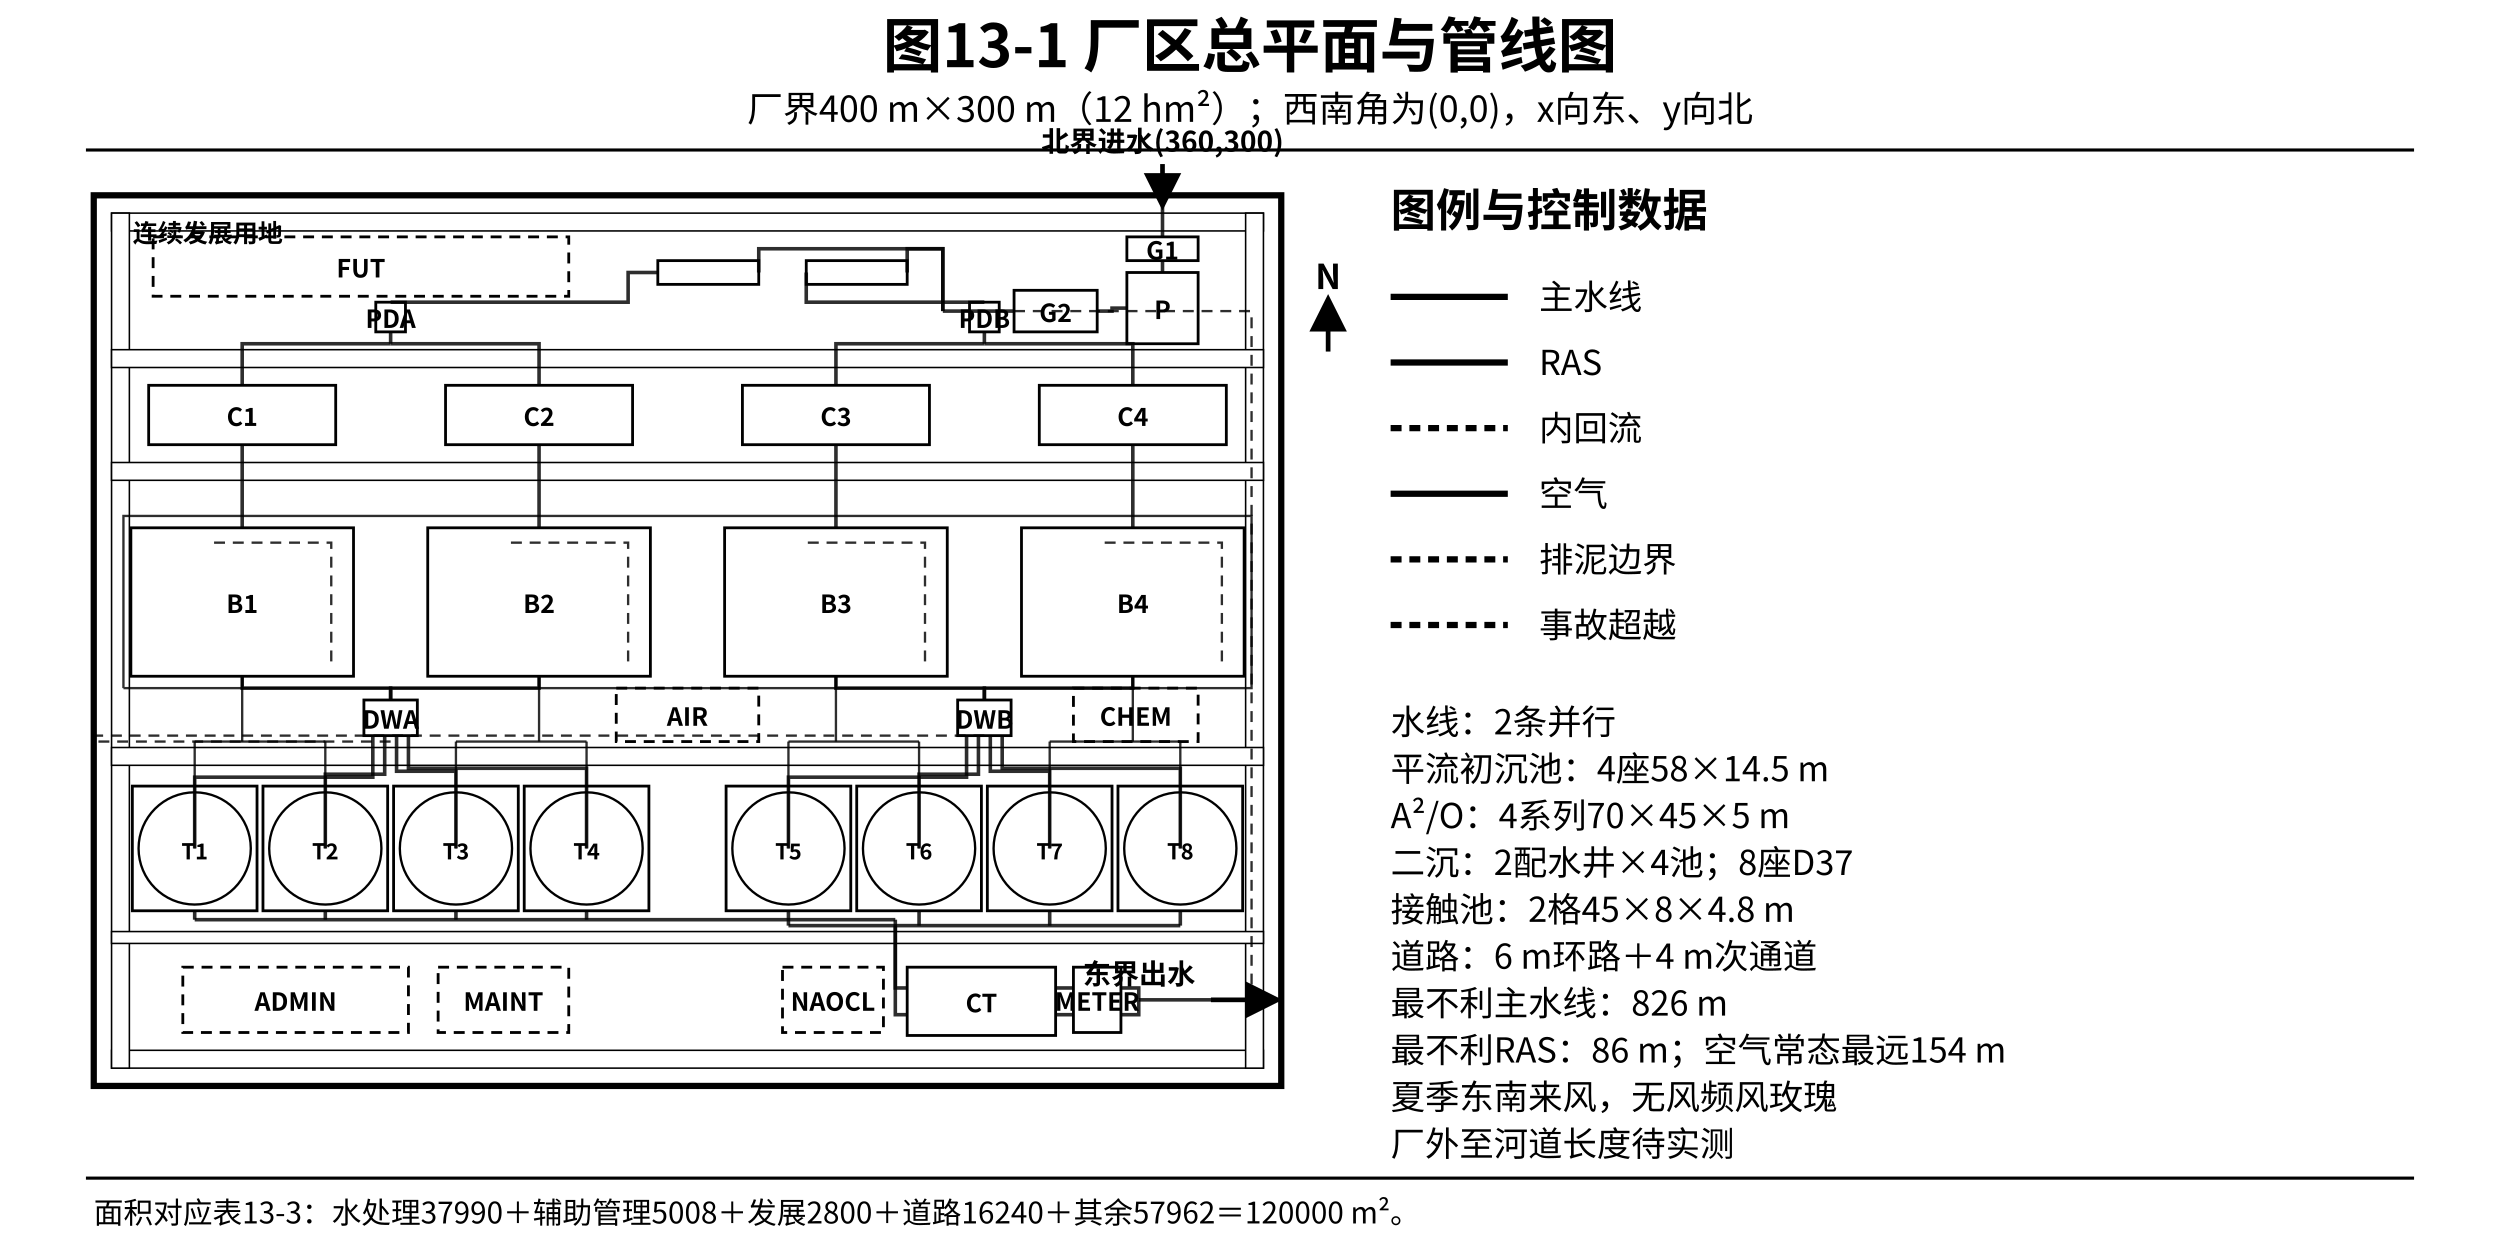
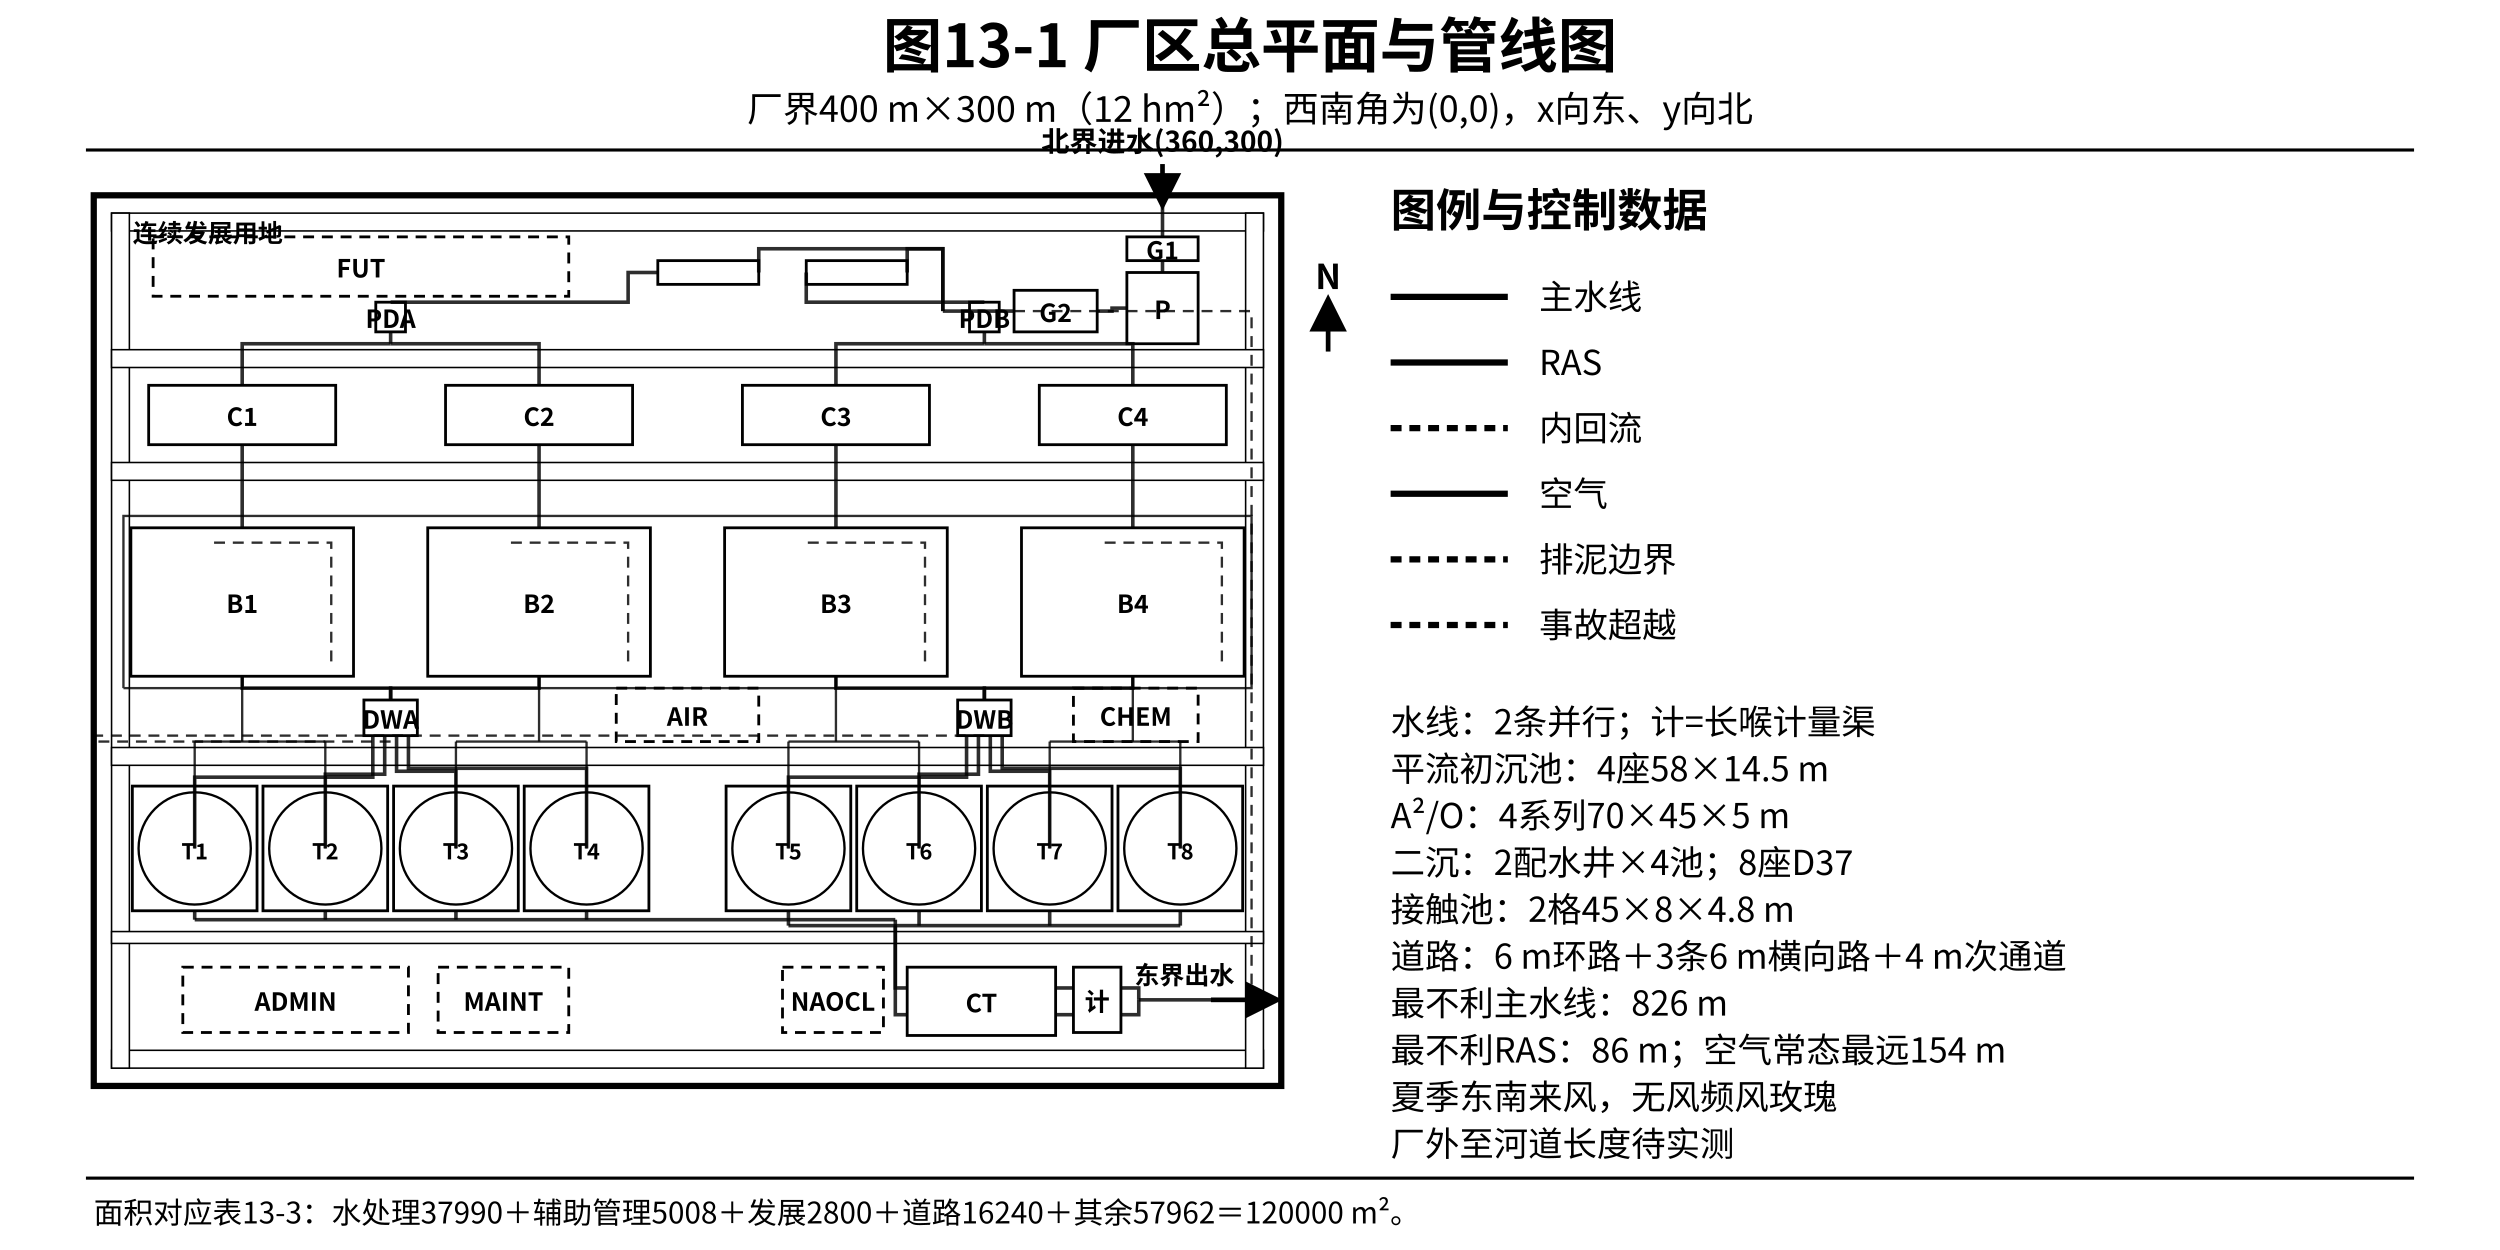
<svg xmlns="http://www.w3.org/2000/svg" width="1600" height="800" viewBox="0 0 1600 800">
  <defs>
    <marker id="arr-blue" viewBox="0 0 10 10" refX="8" refY="5" markerWidth="8" markerHeight="8" orient="auto">
      <path d="M0 0 L10 5 L0 10 z" fill="#000000" />
    </marker>
    <marker id="arr-green" viewBox="0 0 10 10" refX="8" refY="5" markerWidth="8" markerHeight="8" orient="auto">
      <path d="M0 0 L10 5 L0 10 z" fill="#000000" />
    </marker>
    <marker id="arr-orange" viewBox="0 0 10 10" refX="8" refY="5" markerWidth="8" markerHeight="8" orient="auto">
      <path d="M0 0 L10 5 L0 10 z" fill="#000000" />
    </marker>
    <marker id="arr-purple" viewBox="0 0 10 10" refX="8" refY="5" markerWidth="8" markerHeight="8" orient="auto">
      <path d="M0 0 L10 5 L0 10 z" fill="#000000" />
    </marker>
    <marker id="arr-brown" viewBox="0 0 10 10" refX="8" refY="5" markerWidth="8" markerHeight="8" orient="auto">
      <path d="M0 0 L10 5 L0 10 z" fill="#000000" />
    </marker>
    <marker id="arr-dark" viewBox="0 0 10 10" refX="8" refY="5" markerWidth="8" markerHeight="8" orient="auto">
      <path d="M0 0 L10 5 L0 10 z" fill="#000000" />
    </marker>
  </defs>
  <style>
              text{font-family:"Songti SC","SimSun","Noto Sans CJK SC","Microsoft YaHei",sans-serif;fill:#000000}
              .title{font-size:38px;font-weight:700}.subtitle{font-size:23px;fill:#000000}
              .h{font-size:29px;font-weight:700}.body{font-size:24px}.small{font-size:20px}.tiny{font-size:17px}
            </style>
  <rect width="1600" height="800" fill="#FFFFFF" />
  <text x="800" y="43" text-anchor="middle" font-size="38" font-weight="700" fill="#000000">图13-1  厂区总平面与管线图</text>
  <text x="800" y="78" text-anchor="middle" font-size="23" font-weight="400" fill="#000000">厂界400 m×300 m（12 hm²）；西南角为(0,0)，x向东、y向北</text>
  <line x1="55" y1="96" x2="1545" y2="96" stroke="#000000" stroke-width="2" />
  <rect x="60" y="125" width="760" height="570" rx="0" fill="#FFFFFF" stroke="#000000" stroke-width="4" />
  <rect x="71.4" y="672.2" width="737.2" height="11.4" rx="0" fill="#FFFFFF" stroke="#000000" stroke-width="1" />
  <rect x="71.4" y="136.4" width="737.2" height="11.4" rx="0" fill="#FFFFFF" stroke="#000000" stroke-width="1" />
  <rect x="71.4" y="136.4" width="11.4" height="547.2" rx="0" fill="#FFFFFF" stroke="#000000" stroke-width="1" />
  <rect x="797.2" y="136.4" width="11.4" height="547.2" rx="0" fill="#FFFFFF" stroke="#000000" stroke-width="1" />
  <rect x="71.4" y="478.4" width="737.2" height="11.4" rx="0" fill="#FFFFFF" stroke="#000000" stroke-width="1" />
  <rect x="71.4" y="296" width="737.2" height="11.4" rx="0" fill="#FFFFFF" stroke="#000000" stroke-width="1" />
  <rect x="71.4" y="223.8" width="737.2" height="11.4" rx="0" fill="#FFFFFF" stroke="#000000" stroke-width="1" />
  <rect x="71.4" y="596.2" width="737.2" height="7.6" rx="0" fill="#FFFFFF" stroke="#000000" stroke-width="1" />
  <rect x="721.2" y="151.6" width="45.6" height="15.2" rx="0" fill="#FFFFFF" stroke="#000000" stroke-width="1.8" />
  <rect x="721.2" y="174.4" width="45.6" height="45.6" rx="0" fill="#FFFFFF" stroke="#000000" stroke-width="1.8" />
  <rect x="649" y="185.8" width="53.2" height="26.6" rx="0" fill="#FFFFFF" stroke="#000000" stroke-width="1.8" />
  <rect x="421" y="166.8" width="64.6" height="15.2" rx="0" fill="#FFFFFF" stroke="#000000" stroke-width="1.8" />
  <rect x="516" y="166.8" width="64.6" height="15.2" rx="0" fill="#FFFFFF" stroke="#000000" stroke-width="1.8" />
  <rect x="240.5" y="193.4" width="19" height="19" rx="0" fill="#FFFFFF" stroke="#000000" stroke-width="1.8" />
  <rect x="620.5" y="193.4" width="19" height="19" rx="0" fill="#FFFFFF" stroke="#000000" stroke-width="1.8" />
  <rect x="232.9" y="448" width="34.2" height="22.8" rx="0" fill="#FFFFFF" stroke="#000000" stroke-width="1.8" />
  <rect x="612.9" y="448" width="34.2" height="22.8" rx="0" fill="#FFFFFF" stroke="#000000" stroke-width="1.8" />
  <rect x="394.4" y="440.4" width="91.2" height="34.2" rx="0" fill="#FFFFFF" stroke="#000000" stroke-width="1.8" stroke-dasharray="7 5" />
  <rect x="687" y="440.4" width="79.8" height="34.2" rx="0" fill="#FFFFFF" stroke="#000000" stroke-width="1.8" stroke-dasharray="7 5" />
  <rect x="117" y="619" width="144.4" height="41.8" rx="0" fill="#FFFFFF" stroke="#000000" stroke-width="1.8" stroke-dasharray="7 5" />
  <rect x="280.4" y="619" width="83.6" height="41.8" rx="0" fill="#FFFFFF" stroke="#000000" stroke-width="1.8" stroke-dasharray="7 5" />
  <rect x="500.8" y="619" width="64.6" height="41.8" rx="0" fill="#FFFFFF" stroke="#000000" stroke-width="1.8" stroke-dasharray="7 5" />
  <rect x="580.6" y="619" width="95" height="43.7" rx="0" fill="#FFFFFF" stroke="#000000" stroke-width="1.8" />
  <rect x="687" y="619" width="30.4" height="41.8" rx="0" fill="#FFFFFF" stroke="#000000" stroke-width="1.8" />
  <rect x="98" y="151.6" width="266" height="38" rx="0" fill="#FFFFFF" stroke="#000000" stroke-width="1.8" stroke-dasharray="7 5" />
  <rect x="95.15" y="246.6" width="119.7" height="38" rx="0" fill="#FFFFFF" stroke="#000000" stroke-width="1.8" />
  <rect x="285.15" y="246.6" width="119.7" height="38" rx="0" fill="#FFFFFF" stroke="#000000" stroke-width="1.8" />
  <rect x="475.15" y="246.6" width="119.7" height="38" rx="0" fill="#FFFFFF" stroke="#000000" stroke-width="1.8" />
  <rect x="665.15" y="246.6" width="119.7" height="38" rx="0" fill="#FFFFFF" stroke="#000000" stroke-width="1.8" />
  <rect x="83.75" y="337.8" width="142.5" height="95" rx="0" fill="#FFFFFF" stroke="#000000" stroke-width="1.8" />
  <rect x="273.75" y="337.8" width="142.5" height="95" rx="0" fill="#FFFFFF" stroke="#000000" stroke-width="1.8" />
  <rect x="463.75" y="337.8" width="142.5" height="95" rx="0" fill="#FFFFFF" stroke="#000000" stroke-width="1.8" />
  <rect x="653.75" y="337.8" width="142.5" height="95" rx="0" fill="#FFFFFF" stroke="#000000" stroke-width="1.8" />
  <rect x="84.7" y="503.1" width="79.8" height="79.8" rx="0" fill="#FFFFFF" stroke="#000000" stroke-width="1.8" />
  <circle cx="124.6" cy="543" r="35.91" fill="none" stroke="#000000" stroke-width="1.5" />
  <rect x="168.3" y="503.1" width="79.8" height="79.8" rx="0" fill="#FFFFFF" stroke="#000000" stroke-width="1.8" />
  <circle cx="208.2" cy="543" r="35.91" fill="none" stroke="#000000" stroke-width="1.5" />
  <rect x="251.9" y="503.1" width="79.8" height="79.8" rx="0" fill="#FFFFFF" stroke="#000000" stroke-width="1.8" />
  <circle cx="291.8" cy="543" r="35.91" fill="none" stroke="#000000" stroke-width="1.5" />
  <rect x="335.5" y="503.1" width="79.8" height="79.8" rx="0" fill="#FFFFFF" stroke="#000000" stroke-width="1.8" />
  <circle cx="375.4" cy="543" r="35.91" fill="none" stroke="#000000" stroke-width="1.5" />
  <rect x="464.7" y="503.1" width="79.8" height="79.8" rx="0" fill="#FFFFFF" stroke="#000000" stroke-width="1.8" />
  <circle cx="504.6" cy="543" r="35.91" fill="none" stroke="#000000" stroke-width="1.5" />
  <rect x="548.3" y="503.1" width="79.8" height="79.8" rx="0" fill="#FFFFFF" stroke="#000000" stroke-width="1.8" />
  <circle cx="588.2" cy="543" r="35.91" fill="none" stroke="#000000" stroke-width="1.5" />
  <rect x="631.9" y="503.1" width="79.8" height="79.8" rx="0" fill="#FFFFFF" stroke="#000000" stroke-width="1.8" />
  <circle cx="671.8" cy="543" r="35.91" fill="none" stroke="#000000" stroke-width="1.5" />
  <rect x="715.5" y="503.1" width="79.8" height="79.8" rx="0" fill="#FFFFFF" stroke="#000000" stroke-width="1.8" />
  <circle cx="755.4" cy="543" r="35.91" fill="none" stroke="#000000" stroke-width="1.5" />
  <polyline points="744,125 744,151.6" fill="none" stroke="#000000" stroke-width="2.3" opacity="0.82" />
  <polyline points="744,166.8 744,174.4" fill="none" stroke="#000000" stroke-width="2.3" opacity="0.82" />
  <polyline points="721.2,197.2 711.7,197.2 711.7,199.1 702.2,199.1" fill="none" stroke="#000000" stroke-width="2.3" opacity="0.82" />
  <polyline points="649,199.1 603.4,199.1" fill="none" stroke="#000000" stroke-width="2.3" opacity="0.82" />
  <polyline points="603.4,199.1 603.4,159.2 485.6,159.2 485.6,174.4" fill="none" stroke="#000000" stroke-width="2.3" opacity="0.82" />
  <polyline points="603.4,199.1 603.4,159.2 580.6,159.2 580.6,174.4" fill="none" stroke="#000000" stroke-width="2.3" opacity="0.82" />
  <polyline points="421,174.4 402,174.4 402,193.4 250,193.4" fill="none" stroke="#000000" stroke-width="2.3" opacity="0.82" />
  <polyline points="516,174.4 516,193.4 630,193.4" fill="none" stroke="#000000" stroke-width="2.3" opacity="0.82" />
  <polyline points="250,212.4 250,220" fill="none" stroke="#000000" stroke-width="2.3" opacity="0.82" />
  <polyline points="630,212.4 630,220" fill="none" stroke="#000000" stroke-width="2.3" opacity="0.82" />
  <polyline points="250,220 155,220 155,246.6" fill="none" stroke="#000000" stroke-width="2.3" opacity="0.82" />
  <polyline points="155,284.6 155,337.8" fill="none" stroke="#000000" stroke-width="2.3" opacity="0.82" />
  <polyline points="250,220 345,220 345,246.6" fill="none" stroke="#000000" stroke-width="2.3" opacity="0.82" />
  <polyline points="345,284.6 345,337.8" fill="none" stroke="#000000" stroke-width="2.3" opacity="0.82" />
  <polyline points="630,220 535,220 535,246.6" fill="none" stroke="#000000" stroke-width="2.3" opacity="0.82" />
  <polyline points="535,284.6 535,337.8" fill="none" stroke="#000000" stroke-width="2.3" opacity="0.82" />
  <polyline points="630,220 725,220 725,246.6" fill="none" stroke="#000000" stroke-width="2.3" opacity="0.82" />
  <polyline points="725,284.6 725,337.8" fill="none" stroke="#000000" stroke-width="2.3" opacity="0.82" />
  <polyline points="155,432.8 155,440.4 250,440.4 250,448" fill="none" stroke="#000000" stroke-width="2.3" opacity="0.82" />
  <polyline points="345,432.8 345,440.4 250,440.4 250,448" fill="none" stroke="#000000" stroke-width="2.3" opacity="0.82" />
  <polyline points="535,432.8 535,440.4 630,440.4 630,448" fill="none" stroke="#000000" stroke-width="2.3" opacity="0.82" />
  <polyline points="725,432.8 725,440.4 630,440.4 630,448" fill="none" stroke="#000000" stroke-width="2.3" opacity="0.82" />
  <polyline points="238.6,470.8 238.6,497.4 124.6,497.4 124.6,543" fill="none" stroke="#000000" stroke-width="2.3" opacity="0.82" />
  <polyline points="246.2,470.8 246.2,495.5 208.2,495.5 208.2,543" fill="none" stroke="#000000" stroke-width="2.3" opacity="0.82" />
  <polyline points="253.8,470.8 253.8,493.6 291.8,493.6 291.8,543" fill="none" stroke="#000000" stroke-width="2.3" opacity="0.82" />
  <polyline points="261.4,470.8 261.4,491.7 375.4,491.7 375.4,543" fill="none" stroke="#000000" stroke-width="2.3" opacity="0.82" />
  <polyline points="618.6,470.8 618.6,497.4 504.6,497.4 504.6,543" fill="none" stroke="#000000" stroke-width="2.3" opacity="0.82" />
  <polyline points="626.2,470.8 626.2,495.5 588.2,495.5 588.2,543" fill="none" stroke="#000000" stroke-width="2.3" opacity="0.82" />
  <polyline points="633.8,470.8 633.8,493.6 671.8,493.6 671.8,543" fill="none" stroke="#000000" stroke-width="2.3" opacity="0.82" />
  <polyline points="641.4,470.8 641.4,491.7 755.4,491.7 755.4,543" fill="none" stroke="#000000" stroke-width="2.3" opacity="0.82" />
  <polyline points="124.6,582.9 124.6,588.6" fill="none" stroke="#000000" stroke-width="2.3" opacity="0.82" />
  <polyline points="208.2,582.9 208.2,588.6" fill="none" stroke="#000000" stroke-width="2.3" opacity="0.82" />
  <polyline points="291.8,582.9 291.8,588.6" fill="none" stroke="#000000" stroke-width="2.3" opacity="0.82" />
  <polyline points="375.4,582.9 375.4,588.6" fill="none" stroke="#000000" stroke-width="2.3" opacity="0.82" />
  <polyline points="504.6,582.9 504.6,592.4" fill="none" stroke="#000000" stroke-width="2.3" opacity="0.82" />
  <polyline points="588.2,582.9 588.2,592.4" fill="none" stroke="#000000" stroke-width="2.3" opacity="0.82" />
  <polyline points="671.8,582.9 671.8,592.4" fill="none" stroke="#000000" stroke-width="2.3" opacity="0.82" />
  <polyline points="755.4,582.9 755.4,592.4" fill="none" stroke="#000000" stroke-width="2.3" opacity="0.82" />
  <polyline points="124.6,588.6 573,588.6" fill="none" stroke="#000000" stroke-width="2.3" opacity="0.82" />
  <polyline points="573,588.6 573,632.3 580.6,632.3" fill="none" stroke="#000000" stroke-width="2.3" opacity="0.82" />
  <polyline points="504.6,592.4 755.4,592.4" fill="none" stroke="#000000" stroke-width="2.3" opacity="0.82" />
  <polyline points="573,592.4 573,649.4 580.6,649.4" fill="none" stroke="#000000" stroke-width="2.3" opacity="0.82" />
  <polyline points="675.6,632.3 687,632.3" fill="none" stroke="#000000" stroke-width="2.3" opacity="0.82" />
  <polyline points="675.6,649.4 687,649.4" fill="none" stroke="#000000" stroke-width="2.3" opacity="0.82" />
  <polyline points="717.4,632.3 728.8,632.3 728.8,639.9" fill="none" stroke="#000000" stroke-width="2.3" opacity="0.82" />
  <polyline points="717.4,649.4 728.8,649.4 728.8,639.9" fill="none" stroke="#000000" stroke-width="2.3" opacity="0.82" />
  <polyline points="728.8,639.9 820,639.9" fill="none" stroke="#000000" stroke-width="2.3" opacity="0.82" />
  <polyline points="124.6,543 124.6,474.6" fill="none" stroke="#000000" stroke-width="1.5" opacity="0.82" />
  <polyline points="208.2,543 208.2,474.6" fill="none" stroke="#000000" stroke-width="1.5" opacity="0.82" />
  <polyline points="291.8,543 291.8,474.6" fill="none" stroke="#000000" stroke-width="1.5" opacity="0.82" />
  <polyline points="375.4,543 375.4,474.6" fill="none" stroke="#000000" stroke-width="1.5" opacity="0.82" />
  <polyline points="504.6,543 504.6,474.6" fill="none" stroke="#000000" stroke-width="1.5" opacity="0.82" />
  <polyline points="588.2,543 588.2,474.6" fill="none" stroke="#000000" stroke-width="1.5" opacity="0.82" />
  <polyline points="671.8,543 671.8,474.6" fill="none" stroke="#000000" stroke-width="1.5" opacity="0.82" />
  <polyline points="755.4,543 755.4,474.6" fill="none" stroke="#000000" stroke-width="1.5" opacity="0.82" />
  <polyline points="124.6,474.6 208.2,474.6" fill="none" stroke="#000000" stroke-width="1.5" opacity="0.82" />
  <polyline points="155,474.6 155,432.8" fill="none" stroke="#000000" stroke-width="1.5" opacity="0.82" />
  <polyline points="291.8,474.6 375.4,474.6" fill="none" stroke="#000000" stroke-width="1.5" opacity="0.82" />
  <polyline points="345,474.6 345,432.8" fill="none" stroke="#000000" stroke-width="1.5" opacity="0.82" />
  <polyline points="504.6,474.6 588.2,474.6" fill="none" stroke="#000000" stroke-width="1.5" opacity="0.82" />
  <polyline points="535,474.6 535,432.8" fill="none" stroke="#000000" stroke-width="1.5" opacity="0.82" />
  <polyline points="671.8,474.6 755.4,474.6" fill="none" stroke="#000000" stroke-width="1.5" opacity="0.82" />
  <polyline points="725,474.6 725,432.8" fill="none" stroke="#000000" stroke-width="1.5" opacity="0.82" />
  <polyline points="212,423.3 212,347.3 136,347.3" fill="none" stroke="#000000" stroke-width="1.5" stroke-dasharray="7 5" opacity="0.82" />
  <polyline points="402,423.3 402,347.3 326,347.3" fill="none" stroke="#000000" stroke-width="1.5" stroke-dasharray="7 5" opacity="0.82" />
  <polyline points="592,423.3 592,347.3 516,347.3" fill="none" stroke="#000000" stroke-width="1.5" stroke-dasharray="7 5" opacity="0.82" />
  <polyline points="782,423.3 782,347.3 706,347.3" fill="none" stroke="#000000" stroke-width="1.5" stroke-dasharray="7 5" opacity="0.82" />
  <polyline points="79,440.4 801,440.4 801,330.2 79,330.2 79,440.4" fill="none" stroke="#000000" stroke-width="1.5" opacity="0.82" />
  <polyline points="155,440.4 155,432.8" fill="none" stroke="#000000" stroke-width="1.5" opacity="0.82" />
  <polyline points="345,440.4 345,432.8" fill="none" stroke="#000000" stroke-width="1.5" opacity="0.82" />
  <polyline points="535,440.4 535,432.8" fill="none" stroke="#000000" stroke-width="1.5" opacity="0.82" />
  <polyline points="725,440.4 725,432.8" fill="none" stroke="#000000" stroke-width="1.5" opacity="0.82" />
  <polyline points="250,474.6 82.8,474.6 60,474.6" fill="none" stroke="#000000" stroke-width="1.5" stroke-dasharray="7 5" opacity="0.82" />
  <polyline points="630,470.8 82.8,470.8 60,470.8" fill="none" stroke="#000000" stroke-width="1.5" stroke-dasharray="7 5" opacity="0.82" />
  <polyline points="649,199.1 801,199.1 801,639.9 820,639.9" fill="none" stroke="#000000" stroke-width="1.5" stroke-dasharray="7 5" opacity="0.82" />
  <text x="744" y="166.2" text-anchor="middle" font-size="16" font-weight="700" fill="#000000">G1</text>
  <text x="744" y="204.2" text-anchor="middle" font-size="16" font-weight="700" fill="#000000">P</text>
  <text x="675.6" y="206.1" text-anchor="middle" font-size="16" font-weight="700" fill="#000000">G2</text>
  <text x="250" y="209.9" text-anchor="middle" font-size="16" font-weight="700" fill="#000000">PDA</text>
  <text x="630" y="209.9" text-anchor="middle" font-size="16" font-weight="700" fill="#000000">PDB</text>
  <text x="250" y="466.4" text-anchor="middle" font-size="16" font-weight="700" fill="#000000">DWA</text>
  <text x="630" y="466.4" text-anchor="middle" font-size="16" font-weight="700" fill="#000000">DWB</text>
  <text x="440" y="464.5" text-anchor="middle" font-size="16" font-weight="700" fill="#000000">AIR</text>
  <text x="726.9" y="464.5" text-anchor="middle" font-size="16" font-weight="700" fill="#000000">CHEM</text>
  <text x="189.2" y="646.9" text-anchor="middle" font-size="16" font-weight="700" fill="#000000">ADMIN</text>
  <text x="322.2" y="646.9" text-anchor="middle" font-size="16" font-weight="700" fill="#000000">MAINT</text>
  <text x="533.1" y="646.9" text-anchor="middle" font-size="16" font-weight="700" fill="#000000">NAOCL</text>
  <text x="628.1" y="647.85" text-anchor="middle" font-size="16" font-weight="700" fill="#000000">CT</text>
-   <text x="702.2" y="646.9" text-anchor="middle" font-size="16" font-weight="700" fill="#000000">METER</text>
+   <text x="702.2" y="646.9" text-anchor="middle" font-size="16" font-weight="700" fill="#000000">计</text>
  <text x="231" y="177.6" text-anchor="middle" font-size="16" font-weight="700" fill="#000000">FUT</text>
  <text x="155" y="272.6" text-anchor="middle" font-size="16" font-weight="700" fill="#000000">C1</text>
  <text x="345" y="272.6" text-anchor="middle" font-size="16" font-weight="700" fill="#000000">C2</text>
  <text x="535" y="272.6" text-anchor="middle" font-size="16" font-weight="700" fill="#000000">C3</text>
  <text x="725" y="272.6" text-anchor="middle" font-size="16" font-weight="700" fill="#000000">C4</text>
  <text x="155" y="392.3" text-anchor="middle" font-size="16" font-weight="700" fill="#000000">B1</text>
  <text x="345" y="392.3" text-anchor="middle" font-size="16" font-weight="700" fill="#000000">B2</text>
  <text x="535" y="392.3" text-anchor="middle" font-size="16" font-weight="700" fill="#000000">B3</text>
  <text x="725" y="392.3" text-anchor="middle" font-size="16" font-weight="700" fill="#000000">B4</text>
  <text x="124.6" y="550" text-anchor="middle" font-size="14" font-weight="700" fill="#000000">T1</text>
  <text x="208.2" y="550" text-anchor="middle" font-size="14" font-weight="700" fill="#000000">T2</text>
  <text x="291.8" y="550" text-anchor="middle" font-size="14" font-weight="700" fill="#000000">T3</text>
  <text x="375.4" y="550" text-anchor="middle" font-size="14" font-weight="700" fill="#000000">T4</text>
  <text x="504.6" y="550" text-anchor="middle" font-size="14" font-weight="700" fill="#000000">T5</text>
  <text x="588.2" y="550" text-anchor="middle" font-size="14" font-weight="700" fill="#000000">T6</text>
  <text x="671.8" y="550" text-anchor="middle" font-size="14" font-weight="700" fill="#000000">T7</text>
  <text x="755.4" y="550" text-anchor="middle" font-size="14" font-weight="700" fill="#000000">T8</text>
  <line x1="744" y1="105" x2="744" y2="130" stroke="#000000" stroke-width="3" marker-end="url(#arr-blue)" />
  <text x="744" y="97" text-anchor="middle" font-size="18" font-weight="700" fill="#000000">北界进水(360,300)</text>
  <line x1="775" y1="639.9" x2="816" y2="639.9" stroke="#000000" stroke-width="3" marker-end="url(#arr-blue)" />
-   <text x="765" y="629.9" text-anchor="end" font-size="18" font-weight="700" fill="#000000">东界出水</text>
+   <text x="790" y="629.9" text-anchor="end" font-size="16" font-weight="700" fill="#000000">东界出水</text>
  <text x="85" y="155" text-anchor="start" font-size="16" font-weight="700" fill="#000000">连续发展用地</text>
  <text x="850" y="185" text-anchor="middle" font-size="22" font-weight="700" fill="#000000">N</text>
  <line x1="850" y1="225" x2="850" y2="193" stroke="#000000" stroke-width="3" marker-end="url(#arr-dark)" />
  <text x="890" y="145" text-anchor="start" font-size="29" font-weight="700" fill="#000000">图例与控制数据</text>
  <line x1="890" y1="190" x2="965" y2="190" stroke="#000000" stroke-width="4" />
  <text x="985" y="198" text-anchor="start" font-size="22" font-weight="400" fill="#000000">主水线</text>
  <line x1="890" y1="232" x2="965" y2="232" stroke="#000000" stroke-width="4" />
  <text x="985" y="240" text-anchor="start" font-size="22" font-weight="400" fill="#000000">RAS</text>
  <line x1="890" y1="274" x2="965" y2="274" stroke="#000000" stroke-width="4" stroke-dasharray="7 5" />
  <text x="985" y="282" text-anchor="start" font-size="22" font-weight="400" fill="#000000">内回流</text>
  <line x1="890" y1="316" x2="965" y2="316" stroke="#000000" stroke-width="4" />
  <text x="985" y="324" text-anchor="start" font-size="22" font-weight="400" fill="#000000">空气</text>
  <line x1="890" y1="358" x2="965" y2="358" stroke="#000000" stroke-width="4" stroke-dasharray="7 5" />
  <text x="985" y="366" text-anchor="start" font-size="22" font-weight="400" fill="#000000">排泥边界</text>
  <line x1="890" y1="400" x2="965" y2="400" stroke="#000000" stroke-width="4" stroke-dasharray="7 5" />
  <text x="985" y="408" text-anchor="start" font-size="22" font-weight="400" fill="#000000">事故超越</text>
-   <text x="890" y="470" text-anchor="start" font-size="22" font-weight="400" fill="#000000">水线：2条并行</text>
+   <text x="890" y="470" text-anchor="start" font-size="22" font-weight="400" fill="#000000">水线：2条并行；计=长喉计量渠</text>
  <text x="890" y="500" text-anchor="start" font-size="22" font-weight="400" fill="#000000">平流初沉池：4座58×14.5 m</text>
  <text x="890" y="530" text-anchor="start" font-size="22" font-weight="400" fill="#000000">A²/O：4系列70×45×5 m</text>
  <text x="890" y="560" text-anchor="start" font-size="22" font-weight="400" fill="#000000">二沉：2配水井×4池；8座D37</text>
  <text x="890" y="590" text-anchor="start" font-size="22" font-weight="400" fill="#000000">接触池：2格45×8×4.8 m</text>
-   <text x="890" y="620" text-anchor="start" font-size="22" font-weight="400" fill="#000000">道路：6 m环路＋4 m次通道</text>
+   <text x="890" y="620" text-anchor="start" font-size="22" font-weight="400" fill="#000000">道路：6 m环路＋3条6 m横向路＋4 m次通道</text>
  <text x="890" y="650" text-anchor="start" font-size="22" font-weight="400" fill="#000000">最不利主水线：826 m</text>
  <text x="890" y="680" text-anchor="start" font-size="22" font-weight="400" fill="#000000">最不利RAS：86 m；空气常态最远154 m</text>
  <text x="890" y="710" text-anchor="start" font-size="22" font-weight="400" fill="#000000">夏季东南来风，无风频风玫瑰</text>
  <text x="890" y="740" text-anchor="start" font-size="22" font-weight="400" fill="#000000">厂外至河道长度待实测</text>
  <line x1="55" y1="754" x2="1545" y2="754" stroke="#000000" stroke-width="2" />
  <text x="60" y="783" text-anchor="start" font-size="19" font-weight="400" fill="#000000">面积对应表13-3：水处理37990＋辅助管理5008＋发展2800＋道路16240＋其余57962＝120000 m²。</text>
</svg>
